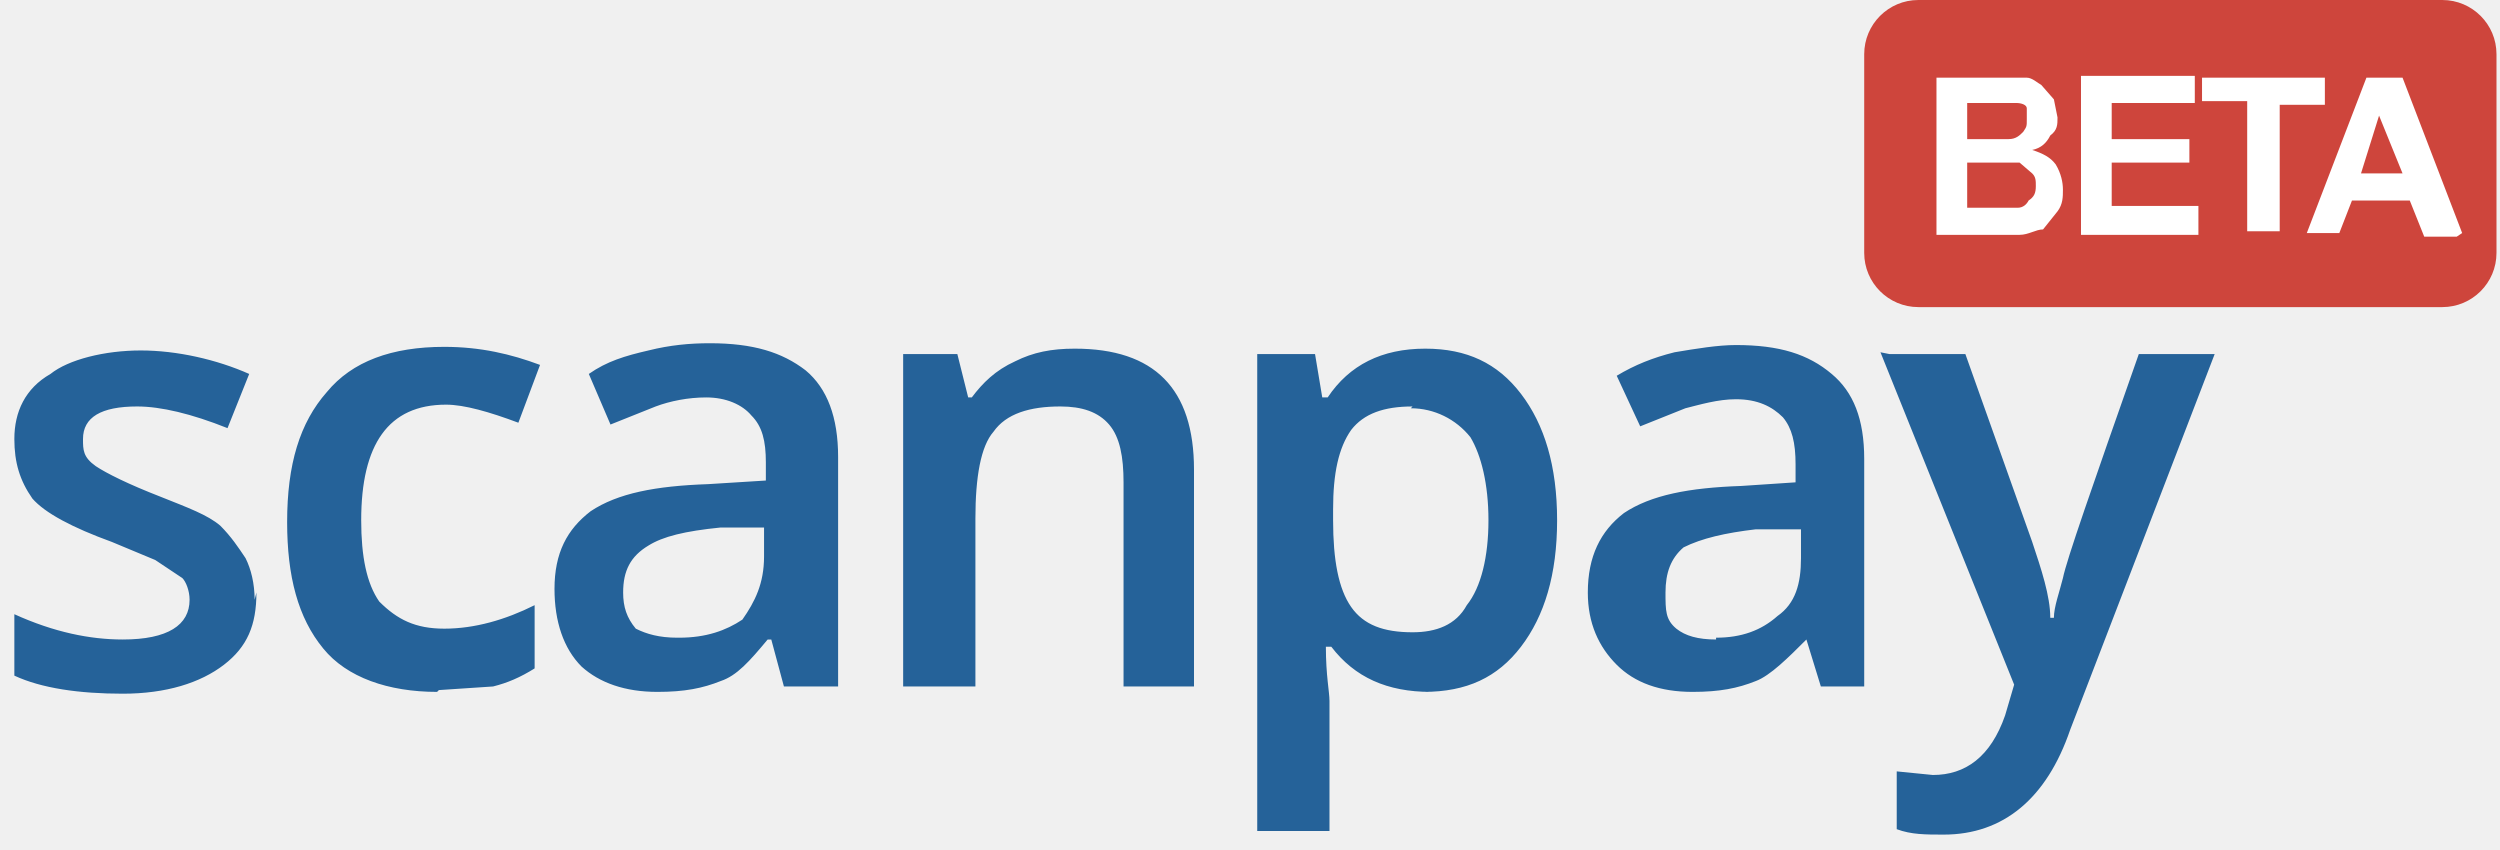
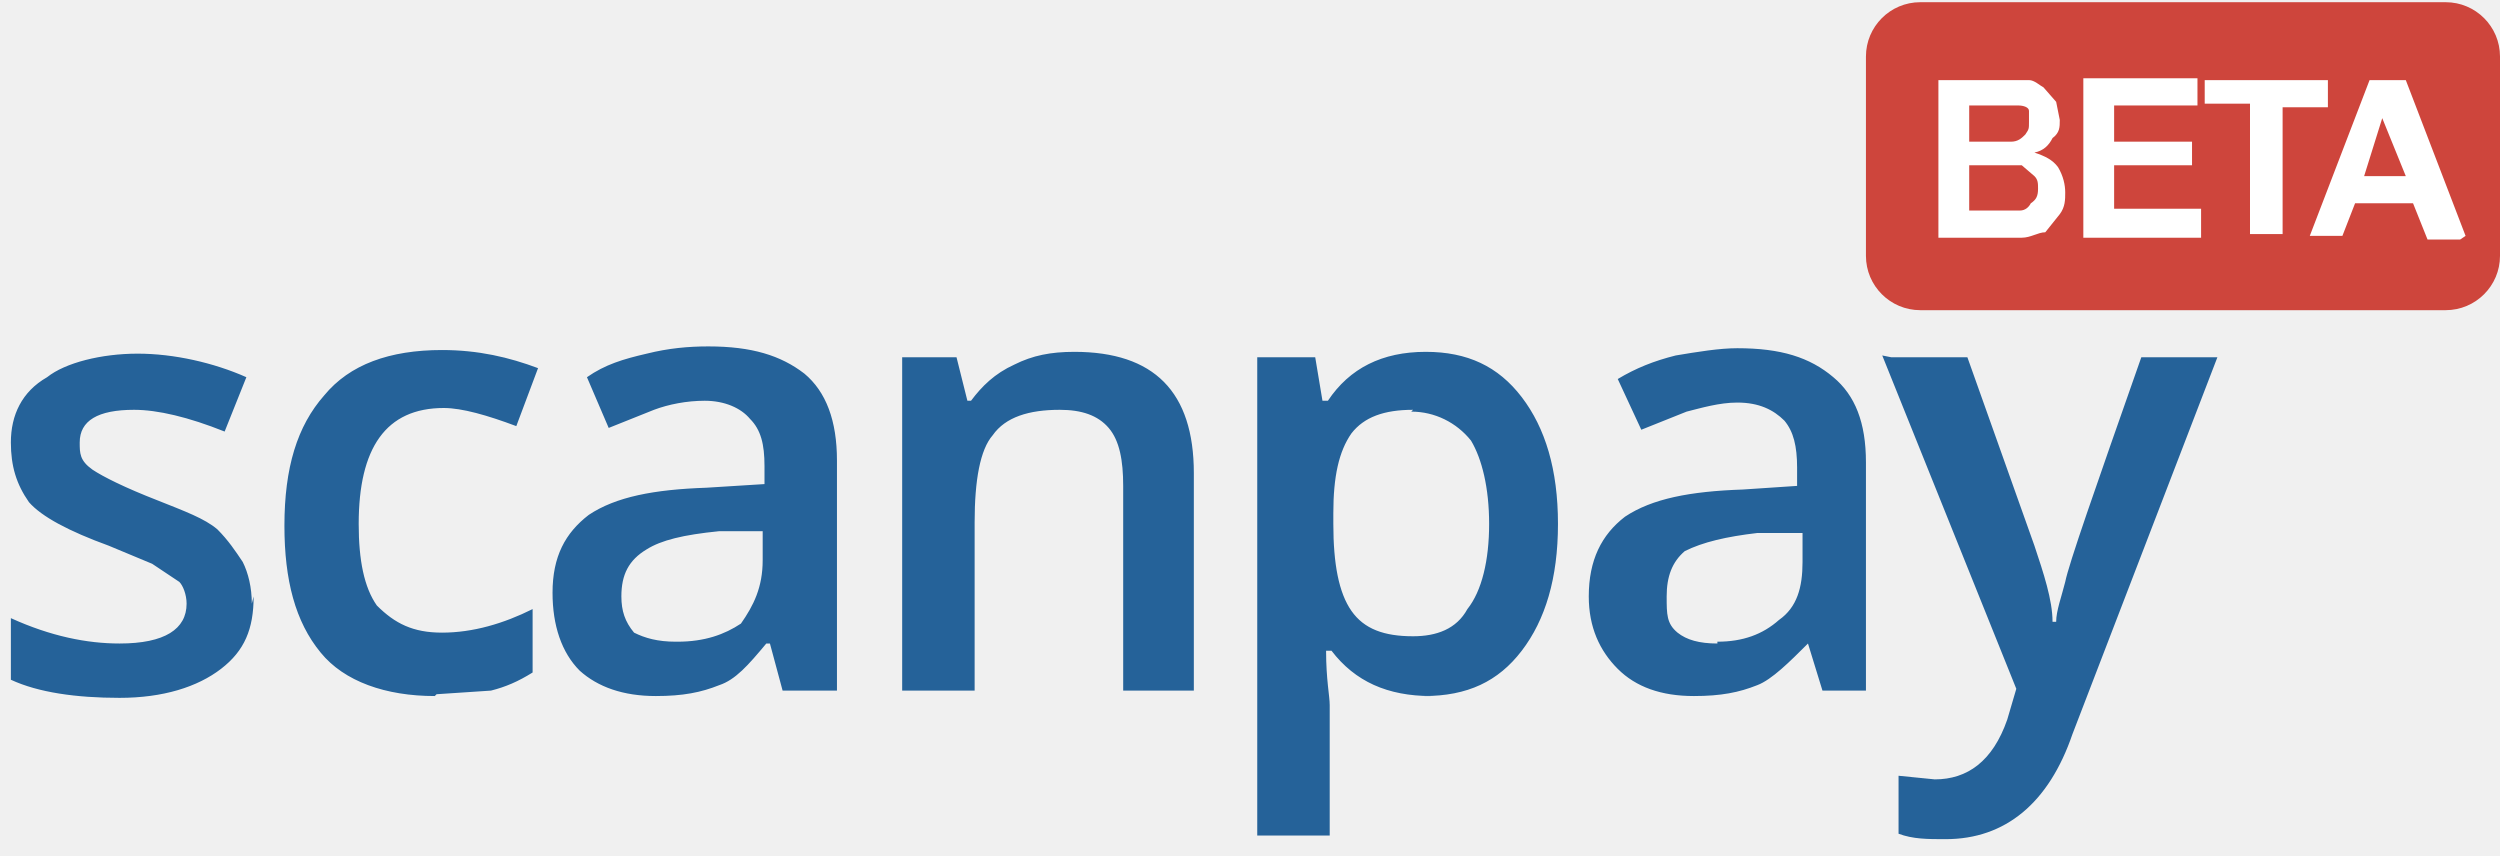
- <svg xmlns="http://www.w3.org/2000/svg" viewBox="0 0 138 47" width="106" height="36">
+ <svg xmlns="http://www.w3.org/2000/svg" viewBox="0 0 138 47" width="111" height="38">
  <g transform="translate(103)">
    <rect width="35" height="17" fill="#CE453C" rx="3" />
    <path fill="#FFF" d="M4 4.3h5c.3 0 .6.3.8.4l.7.8.2 1c0 .4 0 .7-.4 1-.2.4-.5.7-1 .8.6.2 1 .4 1.3.8.3.5.4 1 .4 1.4 0 .4 0 .8-.3 1.2l-.8 1c-.4 0-.8.3-1.3.3H4V4.3zm1.7 1.4v2H8c.4 0 .6-.2.8-.4C9 7 9 7 9 6.6V6c0-.2-.3-.3-.6-.3H5.7zm0 3.4v2.4h2.8c.3 0 .5-.2.6-.4.3-.2.4-.4.4-.8 0-.3 0-.5-.2-.7L8.6 9H5.7v.1zm6.3 4V4.2h6.3v1.5h-4.6v2H18V9h-4.3v2.4h4.8V13H12v.1zm9.2 0V5.6h-2.5V4.3h6.8v1.5H23v7h-1.8v.3zm11.6 0H31l-.8-2H27l-.7 1.8h-1.8l3.3-8.6h2l3.3 8.6-.3.2zm-3-3.5l-1.3-3.2-1 3.2h2.3z" />
  </g>
  <path fill="#256299" d="M14 32.8c0 1.8-.5 3-1.8 4S9 38.4 6.6 38.4c-2.4 0-4.5-.3-6-1V34c2.2 1 4.2 1.4 6 1.4 2.5 0 3.7-.8 3.7-2.2 0-.5-.2-1-.4-1.2l-1.5-1L6 30c-2.2-.8-3.7-1.6-4.4-2.4-.7-1-1-2-1-3.3 0-1.5.6-2.8 2-3.6 1-.8 3-1.3 5-1.3s4.2.5 6 1.3l-1.2 3c-2-.8-3.7-1.2-5-1.2-2 0-3 .6-3 1.8 0 .6 0 1 .7 1.5.6.4 1.8 1 3.6 1.7 1.5.6 2.6 1 3.3 1.6.6.6 1 1.2 1.4 1.8.3.6.5 1.4.5 2.3l.1-.4zm10 5.5c-2.7 0-5-.8-6.3-2.4-1.4-1.7-2-4-2-7 0-3.2.7-5.5 2.2-7.2 1.4-1.7 3.6-2.5 6.5-2.5 2 0 3.7.4 5.3 1l-1.2 3.2c-1.6-.6-3-1-4-1-3.2 0-4.7 2.2-4.7 6.4 0 2 .3 3.5 1 4.5 1 1 2 1.5 3.6 1.5 1.7 0 3.4-.5 5-1.3V37c-.8.5-1.5.8-2.3 1l-3 .2-.1.1zm19.2-.3l-.7-2.6h-.2c-1 1.2-1.7 2-2.6 2.3-1 .4-2 .6-3.5.6-1.8 0-3.2-.5-4.2-1.4-1-1-1.5-2.5-1.5-4.3 0-2 .7-3.3 2-4.3 1.5-1 3.6-1.4 6.5-1.5l3.2-.2v-1c0-1.2-.2-2-.8-2.6-.5-.6-1.4-1-2.5-1-1 0-2 .2-2.8.5l-2.5 1-1.2-2.8c1-.7 2-1 3.3-1.3 1.2-.3 2.3-.4 3.4-.4 2.4 0 4 .5 5.3 1.5 1.2 1 1.8 2.6 1.8 4.8V38h-3zm-5.8-2.7c1.5 0 2.6-.4 3.5-1 .7-1 1.2-2 1.2-3.5v-1.6h-2.4c-2 .2-3.2.5-4 1-1 .6-1.4 1.4-1.4 2.6 0 .8.2 1.4.7 2 .6.3 1.3.5 2.3.5h.1zM66 38h-4V26.7c0-1.4-.2-2.5-.8-3.2-.6-.7-1.5-1-2.7-1-1.7 0-3 .4-3.7 1.4-.7.8-1 2.5-1 4.8V38h-4V19.6h3l.6 2.4h.2c.6-.8 1.3-1.5 2.4-2 1-.5 2-.7 3.3-.7 4.4 0 6.6 2.2 6.6 6.7v12h.1zm13 .3c-2.4 0-4.2-.8-5.5-2.5h-.3c0 1.6.2 2.5.2 3V46h-4V19.6h3.2L73 22h.3c1.2-1.8 3-2.7 5.4-2.7 2.3 0 4 .8 5.3 2.5 1.3 1.7 2 4 2 7s-.7 5.3-2 7c-1.3 1.7-3 2.5-5.4 2.5h.4zm-1-15.8c-1.6 0-2.7.4-3.4 1.3-.7 1-1 2.4-1 4.4v.6c0 2.2.3 3.8 1 4.8S76.4 35 78 35c1.3 0 2.4-.4 3-1.5.8-1 1.2-2.7 1.2-4.7s-.4-3.6-1-4.6c-.8-1-2-1.6-3.3-1.6l.1-.1zM100.6 38l-.8-2.6c-1 1-2 2-2.8 2.3-1 .4-2 .6-3.5.6-1.8 0-3.2-.5-4.2-1.5s-1.6-2.3-1.6-4c0-2 .7-3.4 2-4.4 1.5-1 3.6-1.4 6.5-1.5l3-.2v-1c0-1.2-.2-2-.7-2.6-.6-.6-1.4-1-2.6-1-1 0-2 .3-2.8.5l-2.5 1-1.3-2.8c1-.6 2-1 3.2-1.3 1.2-.2 2.4-.4 3.4-.4 2.4 0 4 .5 5.3 1.6 1.2 1 1.8 2.5 1.8 4.7V38h-2.7.3zm-5.8-2.7c1.4 0 2.5-.4 3.4-1.2 1-.7 1.3-1.8 1.3-3.2v-1.6H97c-1.7.2-3 .5-4 1-.7.6-1 1.4-1 2.5 0 1 0 1.5.6 2 .5.4 1.2.6 2.2.6v-.1zm9.6-15.7h4.2l3.7 10.4c.5 1.5 1 3 1 4.2h.2c0-.6.3-1.4.5-2.2.2-1 1.6-5 4.2-12.4h4.2l-8 20.8c-1.3 3.8-3.7 5.8-7 5.8-1 0-1.8 0-2.6-.3v-3.2l2 .2c1.8 0 3.2-1 4-3.3l.5-1.7-7.4-18.4.5.1z" />
</svg>
